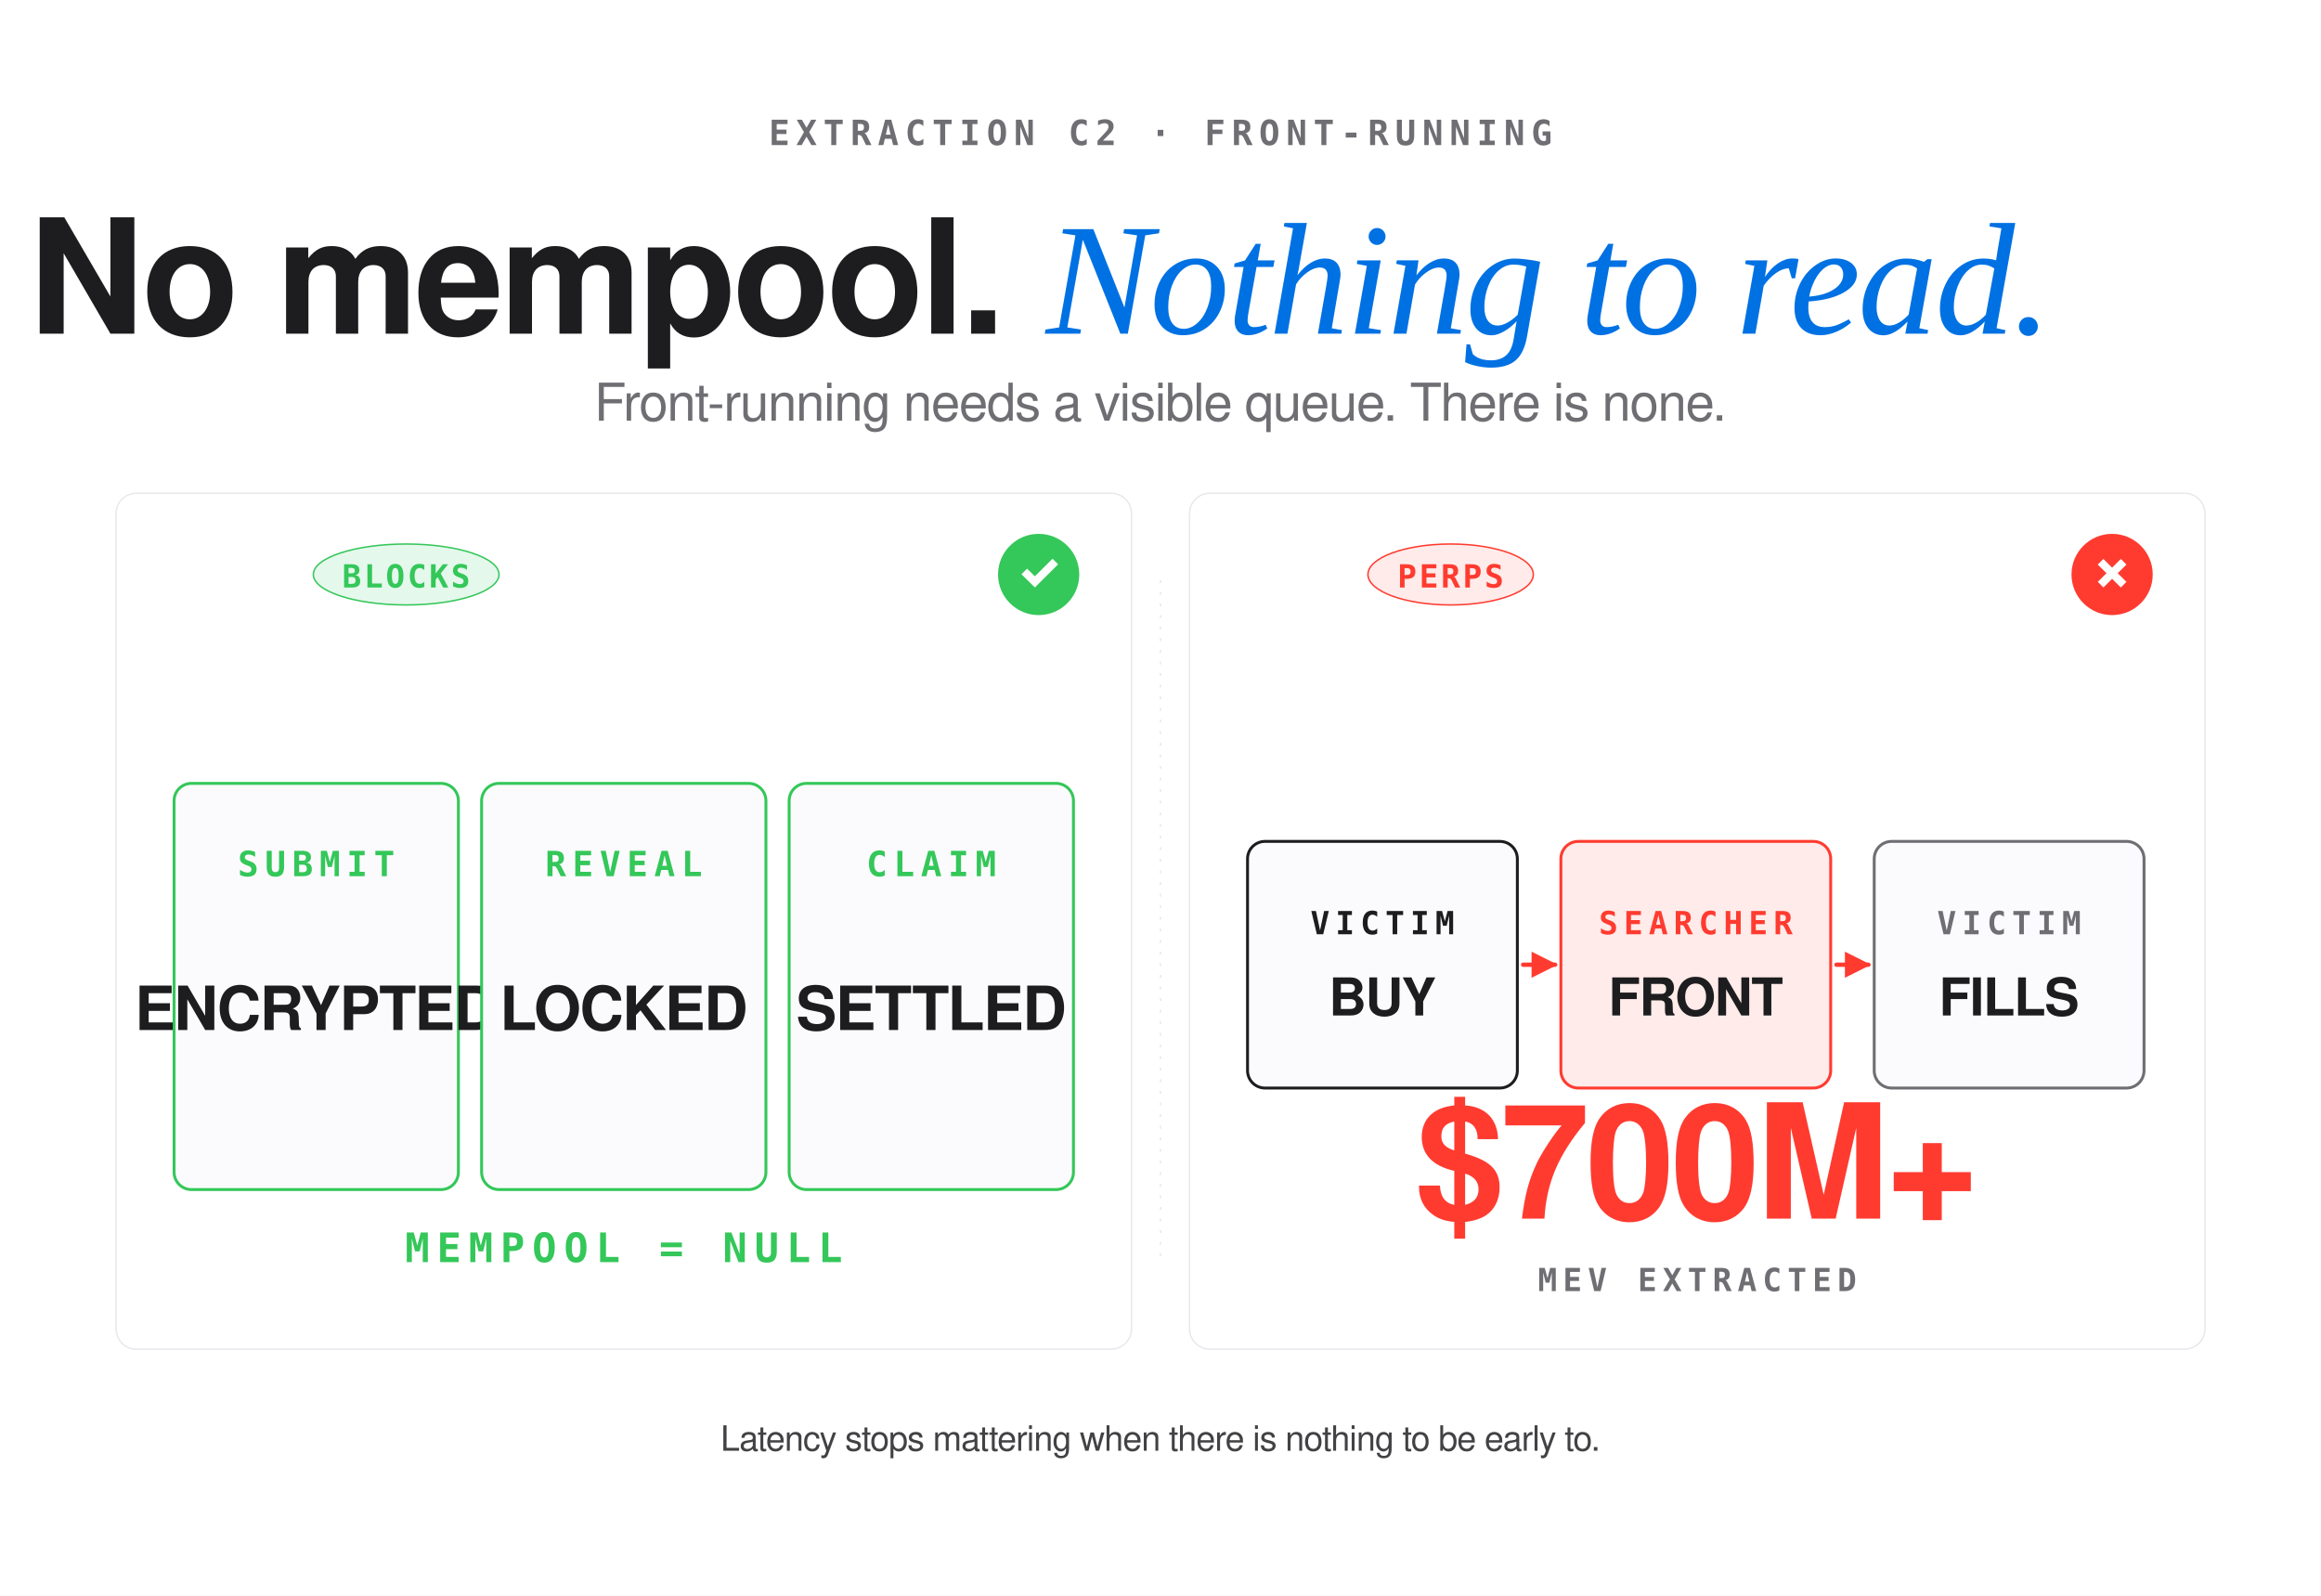
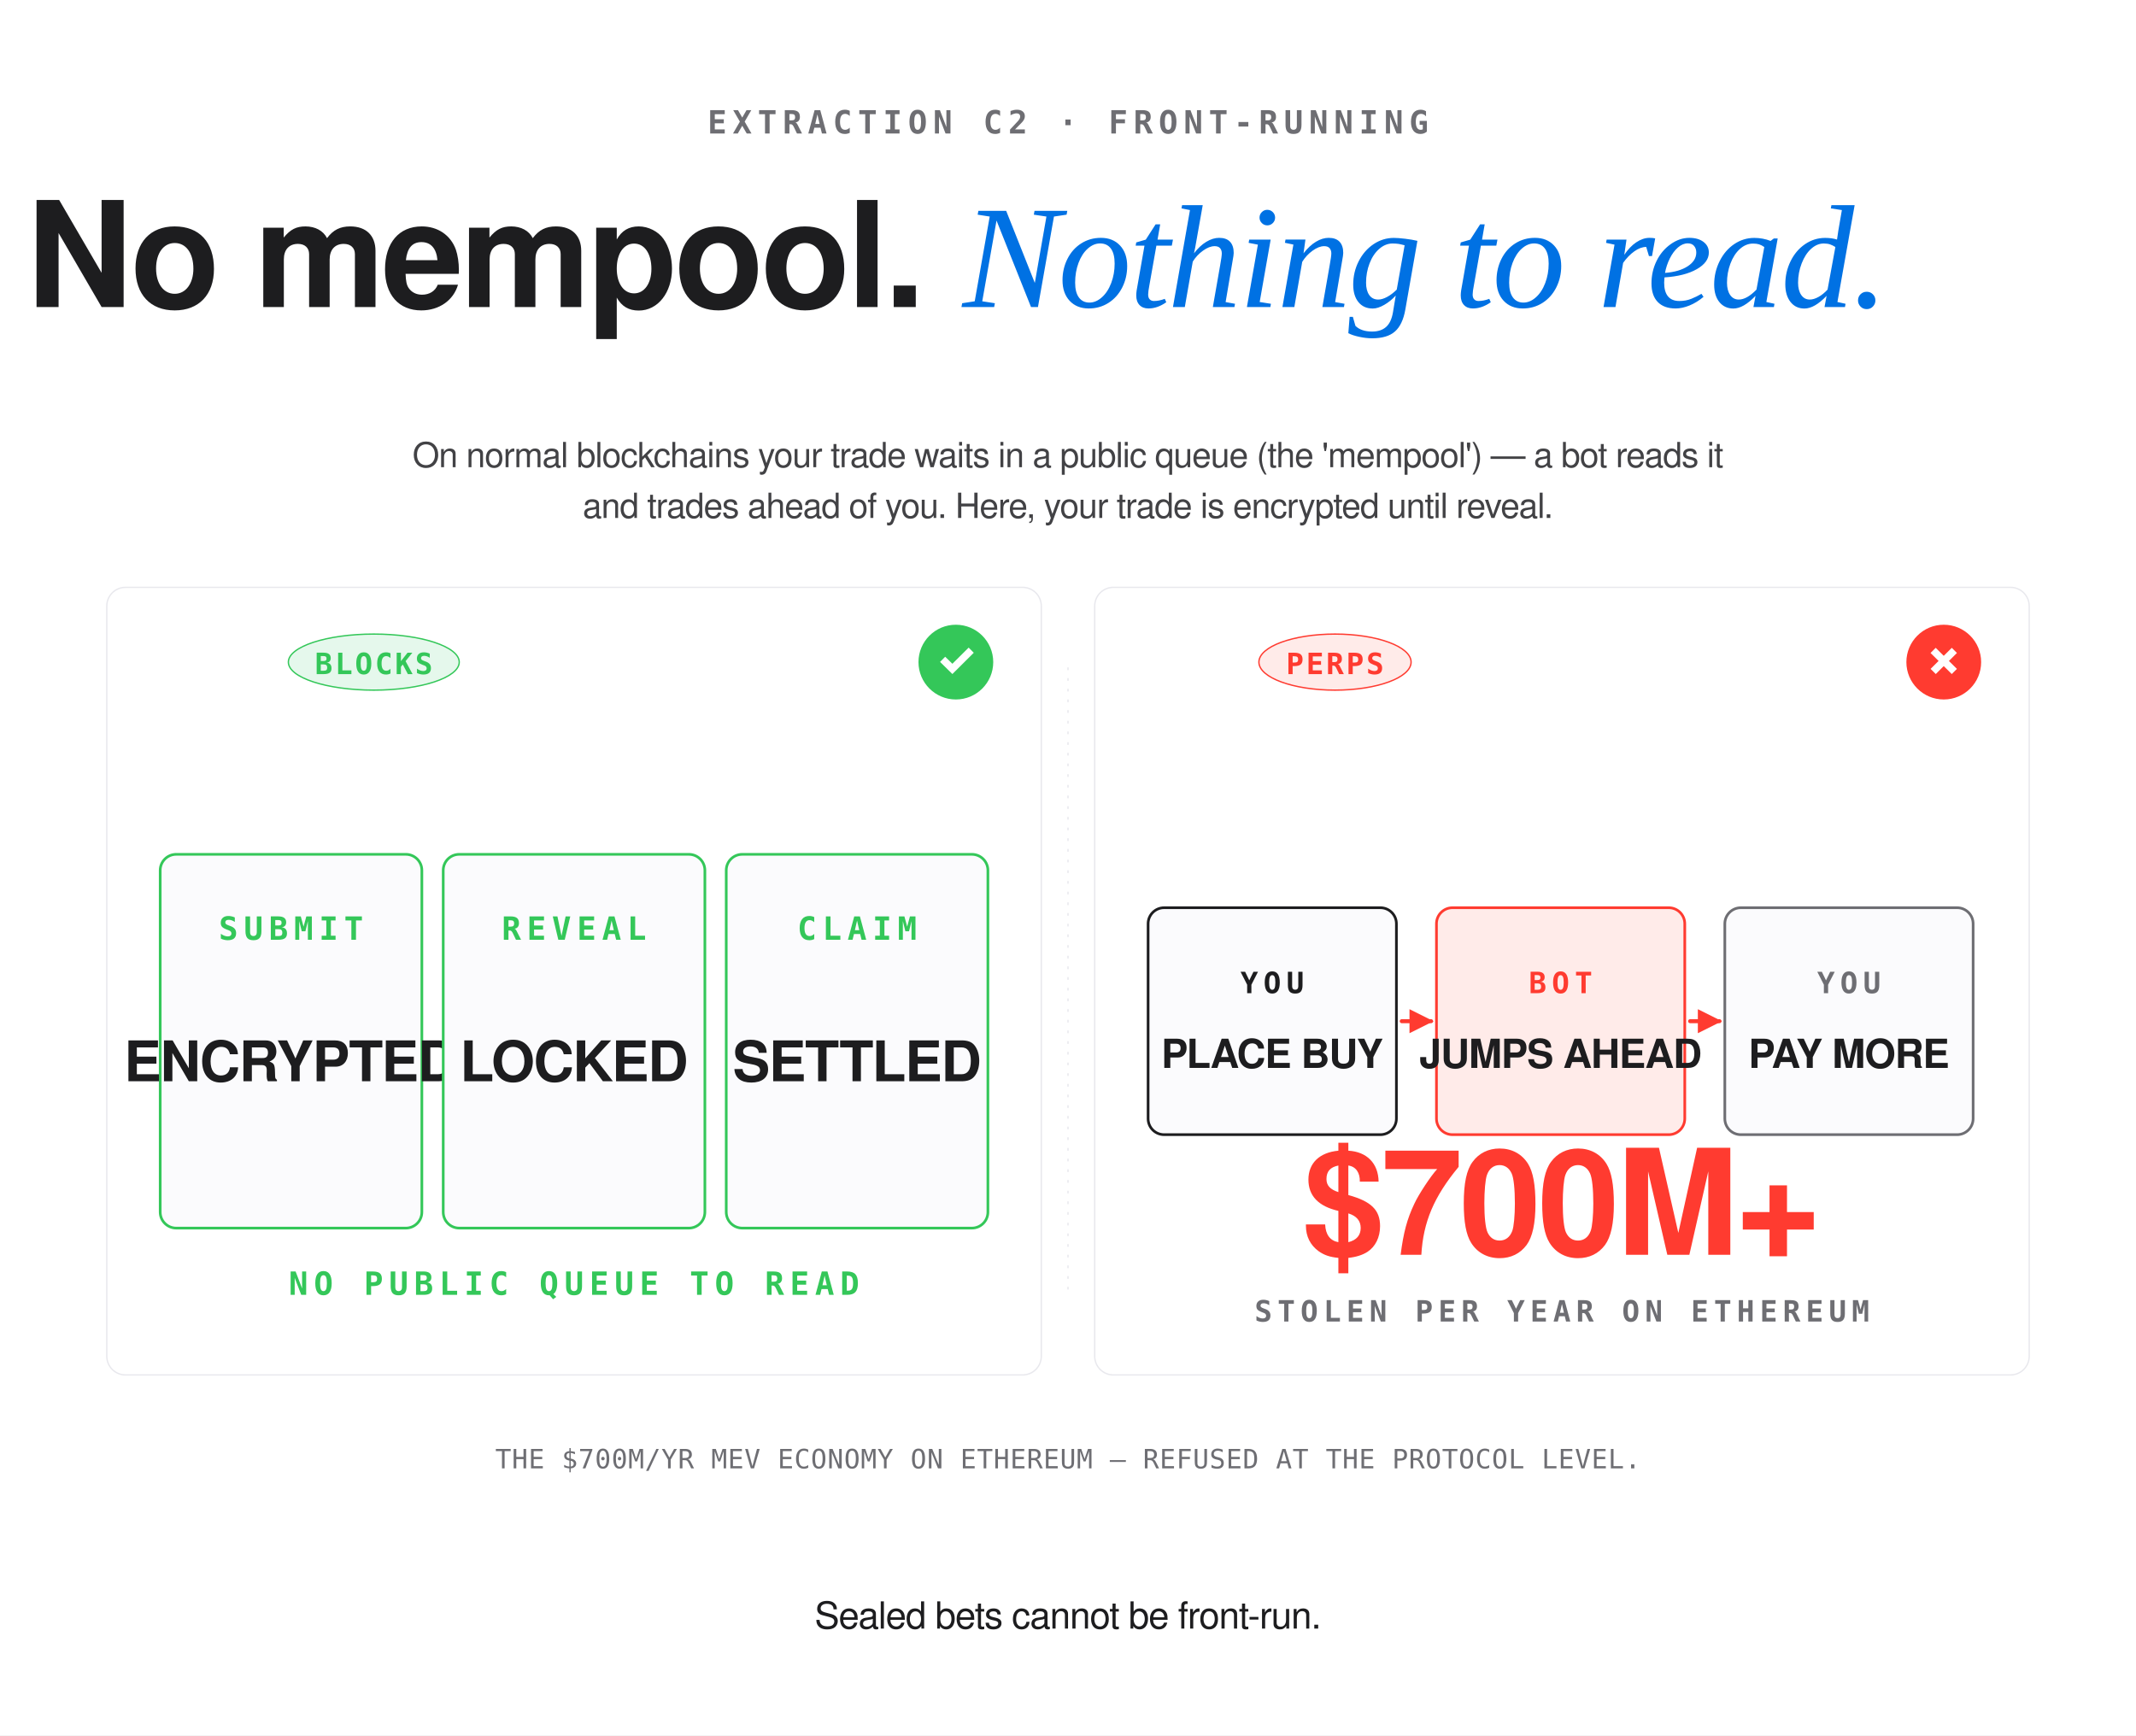
- <svg xmlns="http://www.w3.org/2000/svg" viewBox="0 0 1600 1100" width="1600" height="1100">
+ <svg xmlns="http://www.w3.org/2000/svg" viewBox="0 0 1600 1300" width="1600" height="1300">
  <defs>
    <marker id="arrInk" viewBox="0 0 10 10" refX="9" refY="5" markerWidth="6" markerHeight="6" orient="auto">
      <path d="M 0 0 L 10 5 L 0 10 z" fill="#1D1D1F" />
    </marker>
    <marker id="arrBlue" viewBox="0 0 10 10" refX="9" refY="5" markerWidth="6" markerHeight="6" orient="auto">
      <path d="M 0 0 L 10 5 L 0 10 z" fill="#0071E3" />
    </marker>
    <marker id="arrRed" viewBox="0 0 10 10" refX="9" refY="5" markerWidth="6" markerHeight="6" orient="auto">
      <path d="M 0 0 L 10 5 L 0 10 z" fill="#FF3B30" />
    </marker>
    <marker id="arrGreen" viewBox="0 0 10 10" refX="9" refY="5" markerWidth="6" markerHeight="6" orient="auto">
      <path d="M 0 0 L 10 5 L 0 10 z" fill="#34C759" />
    </marker>
    <marker id="arrInk3" viewBox="0 0 10 10" refX="9" refY="5" markerWidth="6" markerHeight="6" orient="auto">
      <path d="M 0 0 L 10 5 L 0 10 z" fill="#6E6E73" />
    </marker>
  </defs>
-   <rect x="0" y="0" width="1600" height="1100" rx="0" fill="#FFFFFF" />
+   <rect x="0" y="0" width="1600" height="1300" rx="0" fill="#FFFFFF" />
  <text x="800" y="100" text-anchor="middle" style="font-family:'SF Mono', 'JetBrains Mono', ui-monospace, Menlo, monospace;font-size:24px;font-weight:700;fill:#6E6E73;letter-spacing:4.32px">EXTRACTION C2 · FRONT-RUNNING</text>
  <text x="693" y="230" text-anchor="end" style="font-family:'SF Pro Display', 'Helvetica Neue', Helvetica, Arial, sans-serif;font-size:110px;font-weight:700;fill:#1D1D1F;letter-spacing:-2.42px">No mempool.</text>
  <text x="721" y="230" text-anchor="start" style="font-family:'New York', 'Times New Roman', Georgia, serif;font-size:110px;font-weight:500;fill:#0071E3;font-style:italic;letter-spacing:-1.76px">Nothing to read.</text>
-   <text x="800" y="290" text-anchor="middle" style="font-family:'SF Pro Text', 'Helvetica Neue', Helvetica, Arial, sans-serif;font-size:36px;font-weight:500;fill:#6E6E73;letter-spacing:-0.79px">Front-running needs a visible queue. There is none.</text>
-   <rect x="80" y="340" width="700" height="590" rx="14" fill="#FFFFFF" stroke="#E8E8ED" stroke-width="1" />
-   <rect x="216" y="375" width="128" height="42" rx="980" fill="#E5F8EC" stroke="#34C759" stroke-width="1" />
-   <text x="280" y="405" text-anchor="middle" style="font-family:'SF Mono', 'JetBrains Mono', ui-monospace, Menlo, monospace;font-size:22px;font-weight:700;fill:#34C759;letter-spacing:1.76px">BLOCKS</text>
-   <circle cx="716" cy="396" r="28" fill="#34C759" />
-   <text x="716" y="406" text-anchor="middle" style="font-family:'SF Pro Text', 'Helvetica Neue', Helvetica, Arial, sans-serif;font-size:34px;font-weight:800;fill:#FFFFFF">✓</text>
-   <rect x="820" y="340" width="700" height="590" rx="14" fill="#FFFFFF" stroke="#E8E8ED" stroke-width="1" />
-   <rect x="943" y="375" width="114" height="42" rx="980" fill="#FFEBE9" stroke="#FF3B30" stroke-width="1" />
-   <text x="1000" y="405" text-anchor="middle" style="font-family:'SF Mono', 'JetBrains Mono', ui-monospace, Menlo, monospace;font-size:22px;font-weight:700;fill:#FF3B30;letter-spacing:1.76px">PERPS</text>
-   <circle cx="1456" cy="396" r="28" fill="#FF3B30" />
-   <text x="1456" y="406" text-anchor="middle" style="font-family:'SF Pro Text', 'Helvetica Neue', Helvetica, Arial, sans-serif;font-size:34px;font-weight:800;fill:#FFFFFF">✗</text>
-   <rect x="120" y="540" width="196" height="280" rx="12" fill="#FBFBFD" stroke="#34C759" stroke-width="2" />
-   <text x="218" y="604" text-anchor="middle" style="font-family:'SF Mono', 'JetBrains Mono', ui-monospace, Menlo, monospace;font-size:24px;font-weight:700;fill:#34C759;letter-spacing:4.32px">SUBMIT</text>
-   <text x="218" y="710" text-anchor="middle" style="font-family:'SF Pro Display', 'Helvetica Neue', Helvetica, Arial, sans-serif;font-size:42px;font-weight:800;fill:#1D1D1F;letter-spacing:-0.92px">ENCRYPTED</text>
-   <rect x="332" y="540" width="196" height="280" rx="12" fill="#FBFBFD" stroke="#34C759" stroke-width="2" />
-   <text x="430" y="604" text-anchor="middle" style="font-family:'SF Mono', 'JetBrains Mono', ui-monospace, Menlo, monospace;font-size:24px;font-weight:700;fill:#34C759;letter-spacing:4.32px">REVEAL</text>
-   <text x="430" y="710" text-anchor="middle" style="font-family:'SF Pro Display', 'Helvetica Neue', Helvetica, Arial, sans-serif;font-size:42px;font-weight:800;fill:#1D1D1F;letter-spacing:-0.92px">LOCKED</text>
-   <rect x="544" y="540" width="196" height="280" rx="12" fill="#FBFBFD" stroke="#34C759" stroke-width="2" />
-   <text x="642" y="604" text-anchor="middle" style="font-family:'SF Mono', 'JetBrains Mono', ui-monospace, Menlo, monospace;font-size:24px;font-weight:700;fill:#34C759;letter-spacing:4.32px">CLAIM</text>
-   <text x="642" y="710" text-anchor="middle" style="font-family:'SF Pro Display', 'Helvetica Neue', Helvetica, Arial, sans-serif;font-size:42px;font-weight:800;fill:#1D1D1F;letter-spacing:-0.92px">SETTLED</text>
-   <text x="430" y="870" text-anchor="middle" style="font-family:'SF Mono', 'JetBrains Mono', ui-monospace, Menlo, monospace;font-size:28px;font-weight:800;fill:#34C759;letter-spacing:5.04px">MEMPOOL = NULL</text>
-   <rect x="860" y="580" width="186" height="170" rx="12" fill="#FBFBFD" stroke="#1D1D1F" stroke-width="2" />
-   <text x="953" y="644" text-anchor="middle" style="font-family:'SF Mono', 'JetBrains Mono', ui-monospace, Menlo, monospace;font-size:22px;font-weight:800;fill:#1D1D1F;letter-spacing:3.96px">VICTIM</text>
-   <text x="953" y="700" text-anchor="middle" style="font-family:'SF Pro Display', 'Helvetica Neue', Helvetica, Arial, sans-serif;font-size:36px;font-weight:800;fill:#1D1D1F;letter-spacing:-0.79px">BUY</text>
-   <rect x="1076" y="580" width="186" height="170" rx="12" fill="#FFEBE9" stroke="#FF3B30" stroke-width="2" />
-   <text x="1169" y="644" text-anchor="middle" style="font-family:'SF Mono', 'JetBrains Mono', ui-monospace, Menlo, monospace;font-size:22px;font-weight:800;fill:#FF3B30;letter-spacing:3.96px">SEARCHER</text>
-   <text x="1169" y="700" text-anchor="middle" style="font-family:'SF Pro Display', 'Helvetica Neue', Helvetica, Arial, sans-serif;font-size:36px;font-weight:800;fill:#1D1D1F;letter-spacing:-0.79px">FRONT</text>
-   <rect x="1292" y="580" width="186" height="170" rx="12" fill="#FBFBFD" stroke="#6E6E73" stroke-width="2" />
-   <text x="1385" y="644" text-anchor="middle" style="font-family:'SF Mono', 'JetBrains Mono', ui-monospace, Menlo, monospace;font-size:22px;font-weight:800;fill:#6E6E73;letter-spacing:3.96px">VICTIM</text>
-   <text x="1385" y="700" text-anchor="middle" style="font-family:'SF Pro Display', 'Helvetica Neue', Helvetica, Arial, sans-serif;font-size:36px;font-weight:800;fill:#1D1D1F;letter-spacing:-0.79px">FILLS</text>
-   <path d="M 1050 665 L 1072 665" fill="none" stroke="#FF3B30" stroke-width="3" stroke-linecap="round" stroke-linejoin="round" marker-end="url(#arrRed)" />
-   <path d="M 1266 665 L 1288 665" fill="none" stroke="#FF3B30" stroke-width="3" stroke-linecap="round" stroke-linejoin="round" marker-end="url(#arrRed)" />
-   <text x="1170" y="840" text-anchor="middle" style="font-family:'SF Pro Display', 'Helvetica Neue', Helvetica, Arial, sans-serif;font-size:110px;font-weight:800;fill:#FF3B30;letter-spacing:-2.42px">$700M+</text>
-   <text x="1170" y="890" text-anchor="middle" style="font-family:'SF Mono', 'JetBrains Mono', ui-monospace, Menlo, monospace;font-size:22px;font-weight:700;fill:#6E6E73;letter-spacing:3.96px">MEV EXTRACTED</text>
-   <line x1="800" y1="400" x2="800" y2="870" stroke="#E8E8ED" stroke-width="1" stroke-dasharray="2 6" />
-   <text x="800" y="1000" text-anchor="middle" style="font-family:'SF Pro Text', 'Helvetica Neue', Helvetica, Arial, sans-serif;font-size:24px;font-weight:400;fill:#424245;letter-spacing:-0.53px">Latency stops mattering when there is nothing to be early to.</text>
+   <text x="800" y="350" text-anchor="middle" style="font-family:'SF Pro Text', 'Helvetica Neue', Helvetica, Arial, sans-serif;font-size:26px;font-weight:500;fill:#424245;letter-spacing:-0.57px">On normal blockchains your trade waits in a public queue (the 'mempool') — a bot reads it</text>
+   <text x="800" y="388" text-anchor="middle" style="font-family:'SF Pro Text', 'Helvetica Neue', Helvetica, Arial, sans-serif;font-size:26px;font-weight:500;fill:#424245;letter-spacing:-0.57px">and trades ahead of you. Here, your trade is encrypted until reveal.</text>
+   <rect x="80" y="440" width="700" height="590" rx="14" fill="#FFFFFF" stroke="#E8E8ED" stroke-width="1" />
+   <rect x="216" y="475" width="128" height="42" rx="980" fill="#E5F8EC" stroke="#34C759" stroke-width="1" />
+   <text x="280" y="505" text-anchor="middle" style="font-family:'SF Mono', 'JetBrains Mono', ui-monospace, Menlo, monospace;font-size:22px;font-weight:700;fill:#34C759;letter-spacing:1.76px">BLOCKS</text>
+   <circle cx="716" cy="496" r="28" fill="#34C759" />
+   <text x="716" y="506" text-anchor="middle" style="font-family:'SF Pro Text', 'Helvetica Neue', Helvetica, Arial, sans-serif;font-size:34px;font-weight:800;fill:#FFFFFF">✓</text>
+   <rect x="820" y="440" width="700" height="590" rx="14" fill="#FFFFFF" stroke="#E8E8ED" stroke-width="1" />
+   <rect x="943" y="475" width="114" height="42" rx="980" fill="#FFEBE9" stroke="#FF3B30" stroke-width="1" />
+   <text x="1000" y="505" text-anchor="middle" style="font-family:'SF Mono', 'JetBrains Mono', ui-monospace, Menlo, monospace;font-size:22px;font-weight:700;fill:#FF3B30;letter-spacing:1.76px">PERPS</text>
+   <circle cx="1456" cy="496" r="28" fill="#FF3B30" />
+   <text x="1456" y="506" text-anchor="middle" style="font-family:'SF Pro Text', 'Helvetica Neue', Helvetica, Arial, sans-serif;font-size:34px;font-weight:800;fill:#FFFFFF">✗</text>
+   <rect x="120" y="640" width="196" height="280" rx="12" fill="#FBFBFD" stroke="#34C759" stroke-width="2" />
+   <text x="218" y="704" text-anchor="middle" style="font-family:'SF Mono', 'JetBrains Mono', ui-monospace, Menlo, monospace;font-size:24px;font-weight:700;fill:#34C759;letter-spacing:4.32px">SUBMIT</text>
+   <text x="218" y="810" text-anchor="middle" style="font-family:'SF Pro Display', 'Helvetica Neue', Helvetica, Arial, sans-serif;font-size:42px;font-weight:800;fill:#1D1D1F;letter-spacing:-0.92px">ENCRYPTED</text>
+   <rect x="332" y="640" width="196" height="280" rx="12" fill="#FBFBFD" stroke="#34C759" stroke-width="2" />
+   <text x="430" y="704" text-anchor="middle" style="font-family:'SF Mono', 'JetBrains Mono', ui-monospace, Menlo, monospace;font-size:24px;font-weight:700;fill:#34C759;letter-spacing:4.32px">REVEAL</text>
+   <text x="430" y="810" text-anchor="middle" style="font-family:'SF Pro Display', 'Helvetica Neue', Helvetica, Arial, sans-serif;font-size:42px;font-weight:800;fill:#1D1D1F;letter-spacing:-0.92px">LOCKED</text>
+   <rect x="544" y="640" width="196" height="280" rx="12" fill="#FBFBFD" stroke="#34C759" stroke-width="2" />
+   <text x="642" y="704" text-anchor="middle" style="font-family:'SF Mono', 'JetBrains Mono', ui-monospace, Menlo, monospace;font-size:24px;font-weight:700;fill:#34C759;letter-spacing:4.32px">CLAIM</text>
+   <text x="642" y="810" text-anchor="middle" style="font-family:'SF Pro Display', 'Helvetica Neue', Helvetica, Arial, sans-serif;font-size:42px;font-weight:800;fill:#1D1D1F;letter-spacing:-0.92px">SETTLED</text>
+   <text x="430" y="970" text-anchor="middle" style="font-family:'SF Mono', 'JetBrains Mono', ui-monospace, Menlo, monospace;font-size:24px;font-weight:800;fill:#34C759;letter-spacing:4.32px">NO PUBLIC QUEUE TO READ</text>
+   <rect x="860" y="680" width="186" height="170" rx="12" fill="#FBFBFD" stroke="#1D1D1F" stroke-width="2" />
+   <text x="953" y="744" text-anchor="middle" style="font-family:'SF Mono', 'JetBrains Mono', ui-monospace, Menlo, monospace;font-size:22px;font-weight:800;fill:#1D1D1F;letter-spacing:3.96px">YOU</text>
+   <text x="953" y="800" text-anchor="middle" style="font-family:'SF Pro Display', 'Helvetica Neue', Helvetica, Arial, sans-serif;font-size:30px;font-weight:800;fill:#1D1D1F;letter-spacing:-0.66px">PLACE BUY</text>
+   <rect x="1076" y="680" width="186" height="170" rx="12" fill="#FFEBE9" stroke="#FF3B30" stroke-width="2" />
+   <text x="1169" y="744" text-anchor="middle" style="font-family:'SF Mono', 'JetBrains Mono', ui-monospace, Menlo, monospace;font-size:22px;font-weight:800;fill:#FF3B30;letter-spacing:3.96px">BOT</text>
+   <text x="1169" y="800" text-anchor="middle" style="font-family:'SF Pro Display', 'Helvetica Neue', Helvetica, Arial, sans-serif;font-size:30px;font-weight:800;fill:#1D1D1F;letter-spacing:-0.66px">JUMPS AHEAD</text>
+   <rect x="1292" y="680" width="186" height="170" rx="12" fill="#FBFBFD" stroke="#6E6E73" stroke-width="2" />
+   <text x="1385" y="744" text-anchor="middle" style="font-family:'SF Mono', 'JetBrains Mono', ui-monospace, Menlo, monospace;font-size:22px;font-weight:800;fill:#6E6E73;letter-spacing:3.96px">YOU</text>
+   <text x="1385" y="800" text-anchor="middle" style="font-family:'SF Pro Display', 'Helvetica Neue', Helvetica, Arial, sans-serif;font-size:30px;font-weight:800;fill:#1D1D1F;letter-spacing:-0.66px">PAY MORE</text>
+   <path d="M 1050 765 L 1072 765" fill="none" stroke="#FF3B30" stroke-width="3" stroke-linecap="round" stroke-linejoin="round" marker-end="url(#arrRed)" />
+   <path d="M 1266 765 L 1288 765" fill="none" stroke="#FF3B30" stroke-width="3" stroke-linecap="round" stroke-linejoin="round" marker-end="url(#arrRed)" />
+   <text x="1170" y="940" text-anchor="middle" style="font-family:'SF Pro Display', 'Helvetica Neue', Helvetica, Arial, sans-serif;font-size:110px;font-weight:800;fill:#FF3B30;letter-spacing:-2.42px">$700M+</text>
+   <text x="1170" y="990" text-anchor="middle" style="font-family:'SF Mono', 'JetBrains Mono', ui-monospace, Menlo, monospace;font-size:22px;font-weight:700;fill:#6E6E73;letter-spacing:3.96px">STOLEN PER YEAR ON ETHEREUM</text>
+   <line x1="800" y1="500" x2="800" y2="970" stroke="#E8E8ED" stroke-width="1" stroke-dasharray="2 6" />
+   <text x="800" y="1100" text-anchor="middle" style="font-family:'SF Mono', 'JetBrains Mono', ui-monospace, Menlo, monospace;font-size:20px;font-weight:500;fill:#6E6E73;letter-spacing:0.4px">THE $700M/YR MEV ECONOMY ON ETHEREUM — REFUSED AT THE PROTOCOL LEVEL.</text>
+   <text x="800" y="1220" text-anchor="middle" style="font-family:'SF Pro Text', 'Helvetica Neue', Helvetica, Arial, sans-serif;font-size:28px;font-weight:500;fill:#1D1D1F;letter-spacing:-0.62px">Sealed bets cannot be front-run.</text>
</svg>
